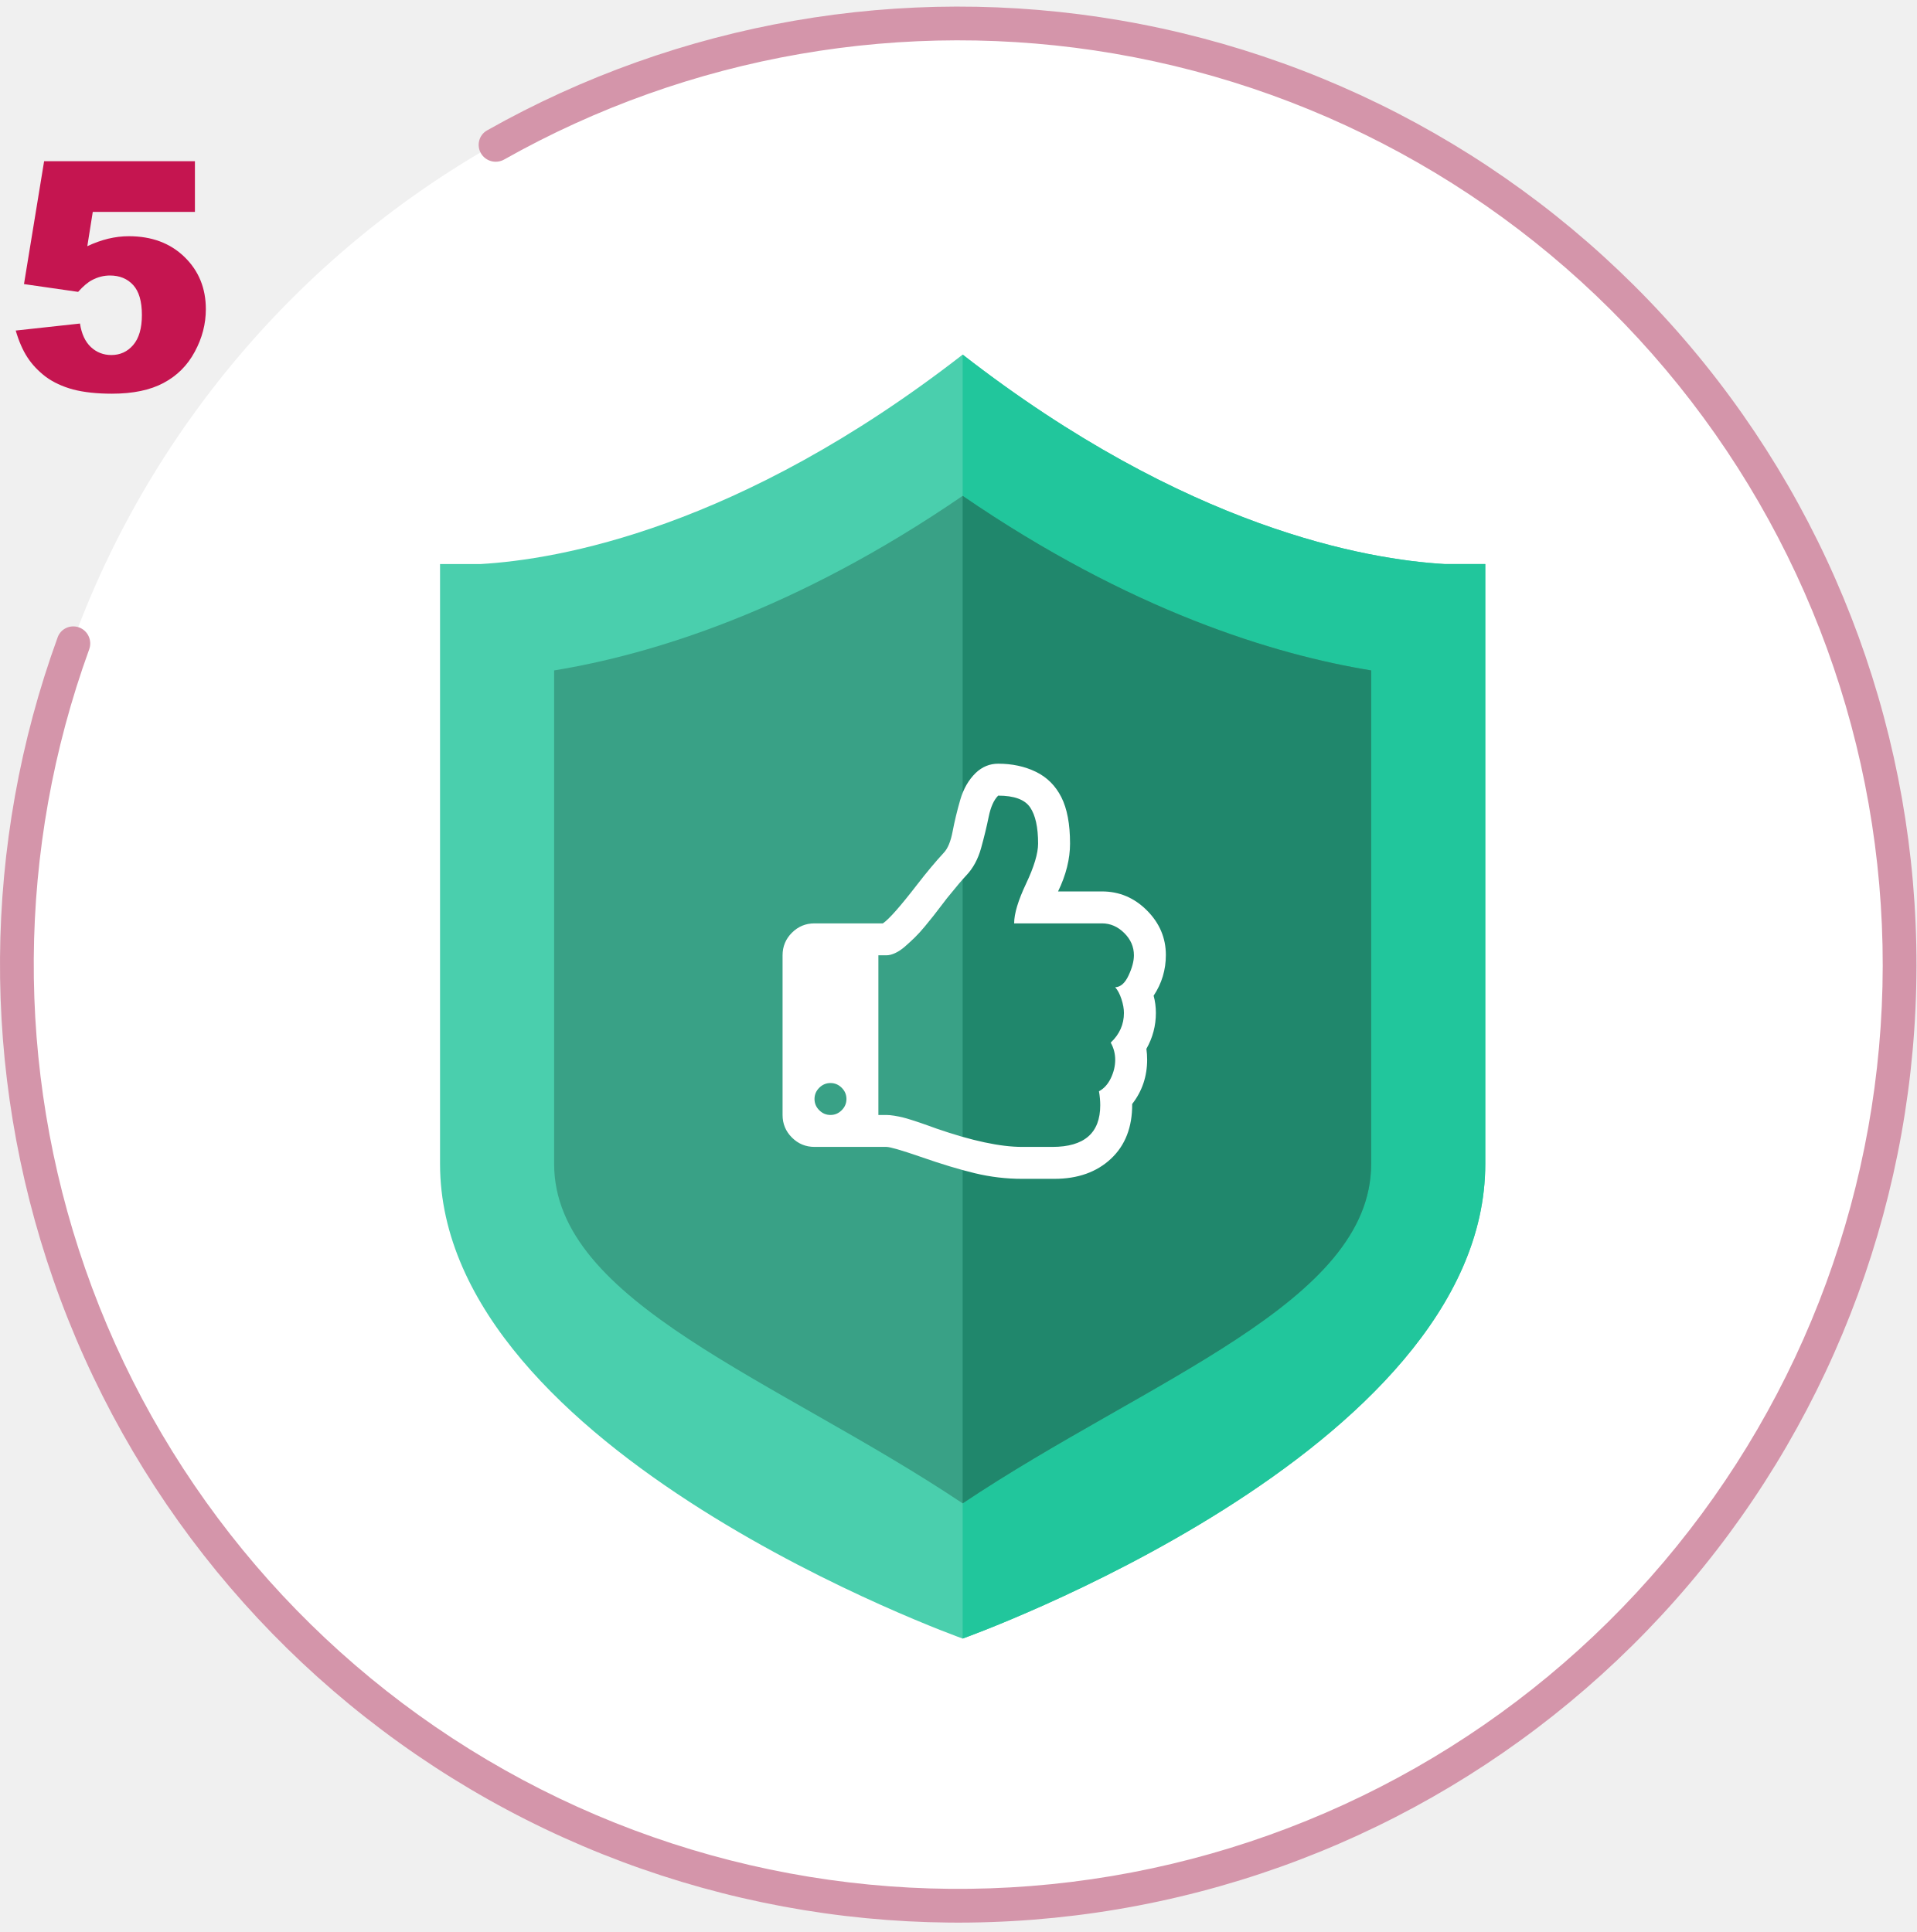
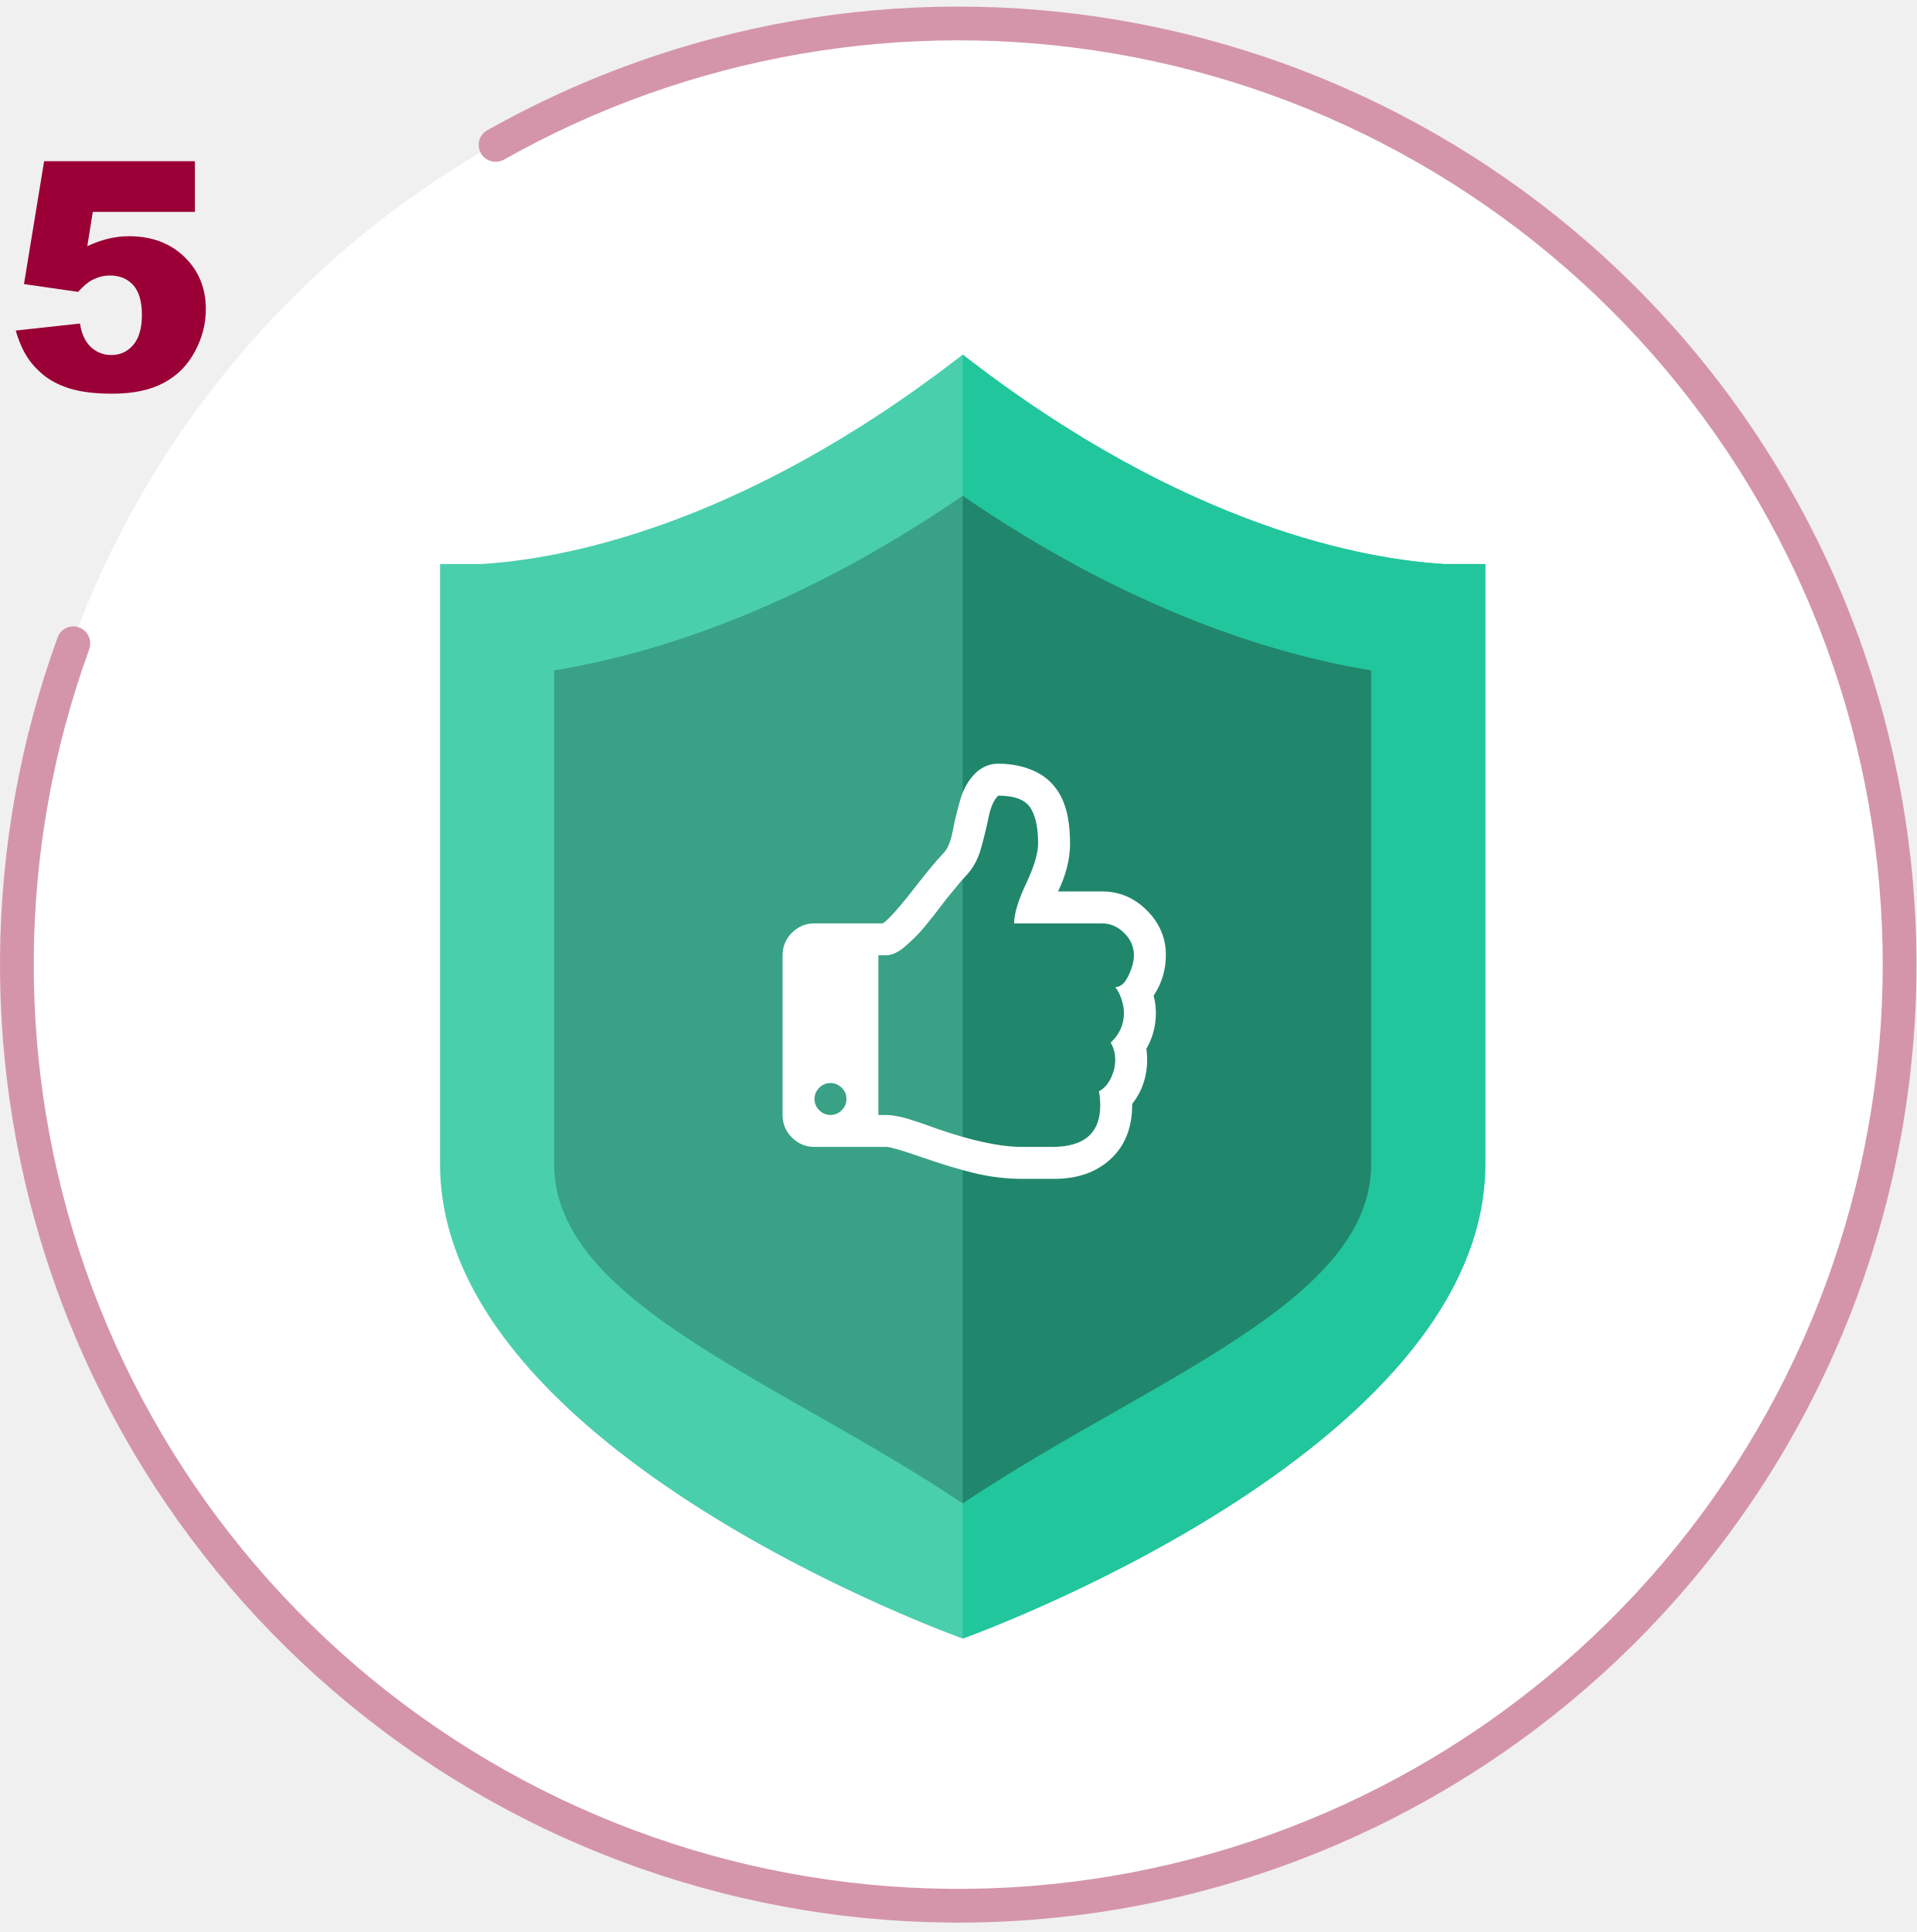
<svg xmlns="http://www.w3.org/2000/svg" width="120" height="121" viewBox="0 0 120 121" fill="none">
  <g clip-path="url(#clip0_2406_25585)">
    <circle cx="60" cy="60.413" r="59" fill="white" />
    <path d="M90.45 35.325C85.608 35.045 74.295 33.11 60.277 22.209C46.257 33.111 34.945 35.045 30.102 35.325H27.553V72.897C27.553 90.97 60.276 102.622 60.276 102.622C60.276 102.622 93 90.97 93 72.897V35.325H90.45Z" fill="#4ACFAD" />
    <path d="M60.277 22.209C74.296 33.11 85.608 35.045 90.451 35.325H93V72.897C93 90.97 60.276 102.622 60.276 102.622L60.277 22.209Z" fill="#21C69C" />
    <path d="M60.276 94.154C48.629 86.366 34.697 81.594 34.697 72.896V41.988C40.768 40.997 49.765 38.26 60.276 31.055C70.786 38.26 79.782 40.997 85.853 41.988V72.896C85.855 81.594 71.923 86.366 60.276 94.154Z" fill="#39A186" />
    <path d="M85.854 41.988C79.782 40.997 70.786 38.26 60.276 31.055V94.154C71.923 86.366 85.855 81.594 85.854 72.896V41.988Z" fill="#20876C" />
    <g clip-path="url(#clip1_2406_25585)">
      <path d="M53 68.83C53 68.559 52.901 68.324 52.703 68.126C52.505 67.929 52.271 67.83 52 67.83C51.729 67.83 51.495 67.929 51.297 68.126C51.099 68.324 51 68.559 51 68.83C51 69.1 51.099 69.335 51.297 69.533C51.495 69.731 51.729 69.83 52 69.83C52.271 69.83 52.505 69.731 52.703 69.533C52.901 69.335 53 69.1 53 68.83ZM71 59.83C71 59.298 70.797 58.832 70.391 58.431C69.984 58.03 69.521 57.83 69 57.83H63.5C63.5 57.225 63.75 56.395 64.25 55.337C64.75 54.28 65 53.444 65 52.83C65 51.809 64.833 51.054 64.5 50.564C64.167 50.074 63.5 49.83 62.5 49.83C62.229 50.1 62.031 50.543 61.906 51.158C61.781 51.772 61.622 52.426 61.43 53.119C61.237 53.811 60.927 54.382 60.5 54.83C60.271 55.069 59.87 55.543 59.297 56.252C59.255 56.304 59.135 56.46 58.938 56.72C58.74 56.981 58.575 57.194 58.445 57.361C58.315 57.528 58.135 57.749 57.906 58.025C57.677 58.301 57.469 58.53 57.281 58.712C57.094 58.895 56.893 59.08 56.68 59.267C56.466 59.455 56.258 59.595 56.055 59.689C55.852 59.783 55.667 59.83 55.5 59.83H55V69.83H55.5C55.635 69.83 55.8 69.845 55.992 69.876C56.185 69.908 56.357 69.942 56.508 69.978C56.659 70.014 56.857 70.072 57.102 70.15C57.346 70.228 57.529 70.288 57.648 70.33C57.768 70.371 57.953 70.436 58.203 70.525C58.453 70.614 58.604 70.668 58.656 70.689C60.854 71.449 62.635 71.83 64 71.83H65.891C67.891 71.83 68.891 70.96 68.891 69.22C68.891 68.949 68.865 68.658 68.812 68.345C69.125 68.179 69.372 67.905 69.555 67.525C69.737 67.145 69.828 66.762 69.828 66.376C69.828 65.991 69.734 65.632 69.547 65.298C70.099 64.778 70.375 64.158 70.375 63.439C70.375 63.179 70.323 62.889 70.219 62.572C70.115 62.254 69.984 62.007 69.828 61.83C70.161 61.819 70.44 61.574 70.664 61.095C70.888 60.616 71 60.194 71 59.83ZM73 59.814C73 60.741 72.745 61.59 72.234 62.361C72.328 62.705 72.375 63.064 72.375 63.439C72.375 64.241 72.177 64.991 71.781 65.689C71.812 65.908 71.828 66.132 71.828 66.361C71.828 67.413 71.516 68.34 70.891 69.142C70.901 70.59 70.458 71.733 69.562 72.572C68.667 73.41 67.484 73.83 66.016 73.83H64C63 73.83 62.013 73.712 61.039 73.478C60.065 73.244 58.938 72.903 57.656 72.455C56.448 72.038 55.729 71.83 55.5 71.83H51C50.448 71.83 49.977 71.634 49.586 71.244C49.195 70.853 49 70.382 49 69.83V59.83C49 59.278 49.195 58.806 49.586 58.416C49.977 58.025 50.448 57.83 51 57.83H55.281C55.656 57.58 56.37 56.772 57.422 55.408C58.026 54.627 58.583 53.96 59.094 53.408C59.344 53.147 59.529 52.702 59.648 52.072C59.768 51.442 59.927 50.783 60.125 50.095C60.323 49.408 60.646 48.845 61.094 48.408C61.5 48.022 61.969 47.83 62.5 47.83C63.375 47.83 64.162 47.999 64.859 48.337C65.557 48.676 66.088 49.205 66.453 49.923C66.818 50.642 67 51.611 67 52.83C67 53.798 66.75 54.798 66.25 55.83H69C70.083 55.83 71.021 56.225 71.812 57.017C72.604 57.809 73 58.741 73 59.814Z" fill="white" />
    </g>
    <path d="M30.117 9.606C29.822 9.103 29.989 8.454 30.497 8.167C42.511 1.383 56.508 -1.059 70.129 1.274C84.097 3.666 96.767 10.926 105.895 21.766C115.023 32.606 120.02 46.327 120 60.498C119.98 74.67 114.944 88.376 105.785 99.191C96.626 110.005 83.936 117.228 69.961 119.58C55.986 121.933 41.63 119.263 29.435 112.044C17.24 104.825 7.994 93.522 3.335 80.139C-1.208 67.088 -1.104 52.88 3.611 39.913C3.81 39.364 4.422 39.092 4.967 39.301V39.301C5.512 39.51 5.784 40.121 5.584 40.67C1.049 53.171 0.952 66.865 5.331 79.444C9.826 92.356 18.746 103.26 30.512 110.225C42.277 117.19 56.127 119.766 69.61 117.496C83.092 115.226 95.336 108.258 104.172 97.825C113.009 87.391 117.867 74.167 117.886 60.495C117.906 46.823 113.085 33.585 104.279 23.127C95.472 12.669 83.248 5.665 69.772 3.357C56.644 1.109 43.153 3.458 31.569 9.99C31.061 10.276 30.413 10.109 30.117 9.606V9.606Z" fill="#D495AA" />
  </g>
-   <path d="M2.762 10.097H12.205V13.27H5.809L5.467 15.419C5.91 15.21 6.346 15.054 6.775 14.95C7.212 14.846 7.641 14.794 8.064 14.794C9.497 14.794 10.659 15.227 11.551 16.093C12.443 16.959 12.889 18.049 12.889 19.364C12.889 20.289 12.658 21.177 12.195 22.03C11.74 22.883 11.088 23.534 10.242 23.983C9.402 24.433 8.325 24.657 7.01 24.657C6.066 24.657 5.255 24.569 4.578 24.393C3.908 24.211 3.335 23.944 2.859 23.593C2.391 23.235 2.01 22.831 1.717 22.382C1.424 21.933 1.18 21.373 0.984 20.702L5.008 20.263C5.105 20.907 5.333 21.399 5.691 21.737C6.049 22.069 6.476 22.235 6.971 22.235C7.524 22.235 7.98 22.027 8.338 21.61C8.702 21.187 8.885 20.559 8.885 19.726C8.885 18.873 8.702 18.248 8.338 17.851C7.973 17.453 7.488 17.255 6.883 17.255C6.499 17.255 6.128 17.349 5.77 17.538C5.503 17.675 5.21 17.922 4.891 18.28L1.502 17.792L2.762 10.097Z" fill="#C51550" />
+   <path d="M2.762 10.097H12.205V13.27H5.809L5.467 15.419C5.91 15.21 6.346 15.054 6.775 14.95C7.212 14.846 7.641 14.794 8.064 14.794C9.497 14.794 10.659 15.227 11.551 16.093C12.443 16.959 12.889 18.049 12.889 19.364C12.889 20.289 12.658 21.177 12.195 22.03C11.74 22.883 11.088 23.534 10.242 23.983C9.402 24.433 8.325 24.657 7.01 24.657C6.066 24.657 5.255 24.569 4.578 24.393C3.908 24.211 3.335 23.944 2.859 23.593C2.391 23.235 2.01 22.831 1.717 22.382C1.424 21.933 1.18 21.373 0.984 20.702L5.008 20.263C5.105 20.907 5.333 21.399 5.691 21.737C6.049 22.069 6.476 22.235 6.971 22.235C7.524 22.235 7.98 22.027 8.338 21.61C8.702 21.187 8.885 20.559 8.885 19.726C8.885 18.873 8.702 18.248 8.338 17.851C7.973 17.453 7.488 17.255 6.883 17.255C6.499 17.255 6.128 17.349 5.77 17.538C5.503 17.675 5.21 17.922 4.891 18.28L1.502 17.792L2.762 10.097Z" fill="#9a0036" />
  <defs>
    <clipPath id="clip0_2406_25585">
      <rect width="120" height="120" fill="white" transform="translate(0 0.412964)" />
    </clipPath>
    <clipPath id="clip1_2406_25585">
      <rect width="24" height="26" fill="white" transform="translate(49 47.8297)" />
    </clipPath>
  </defs>
</svg>
